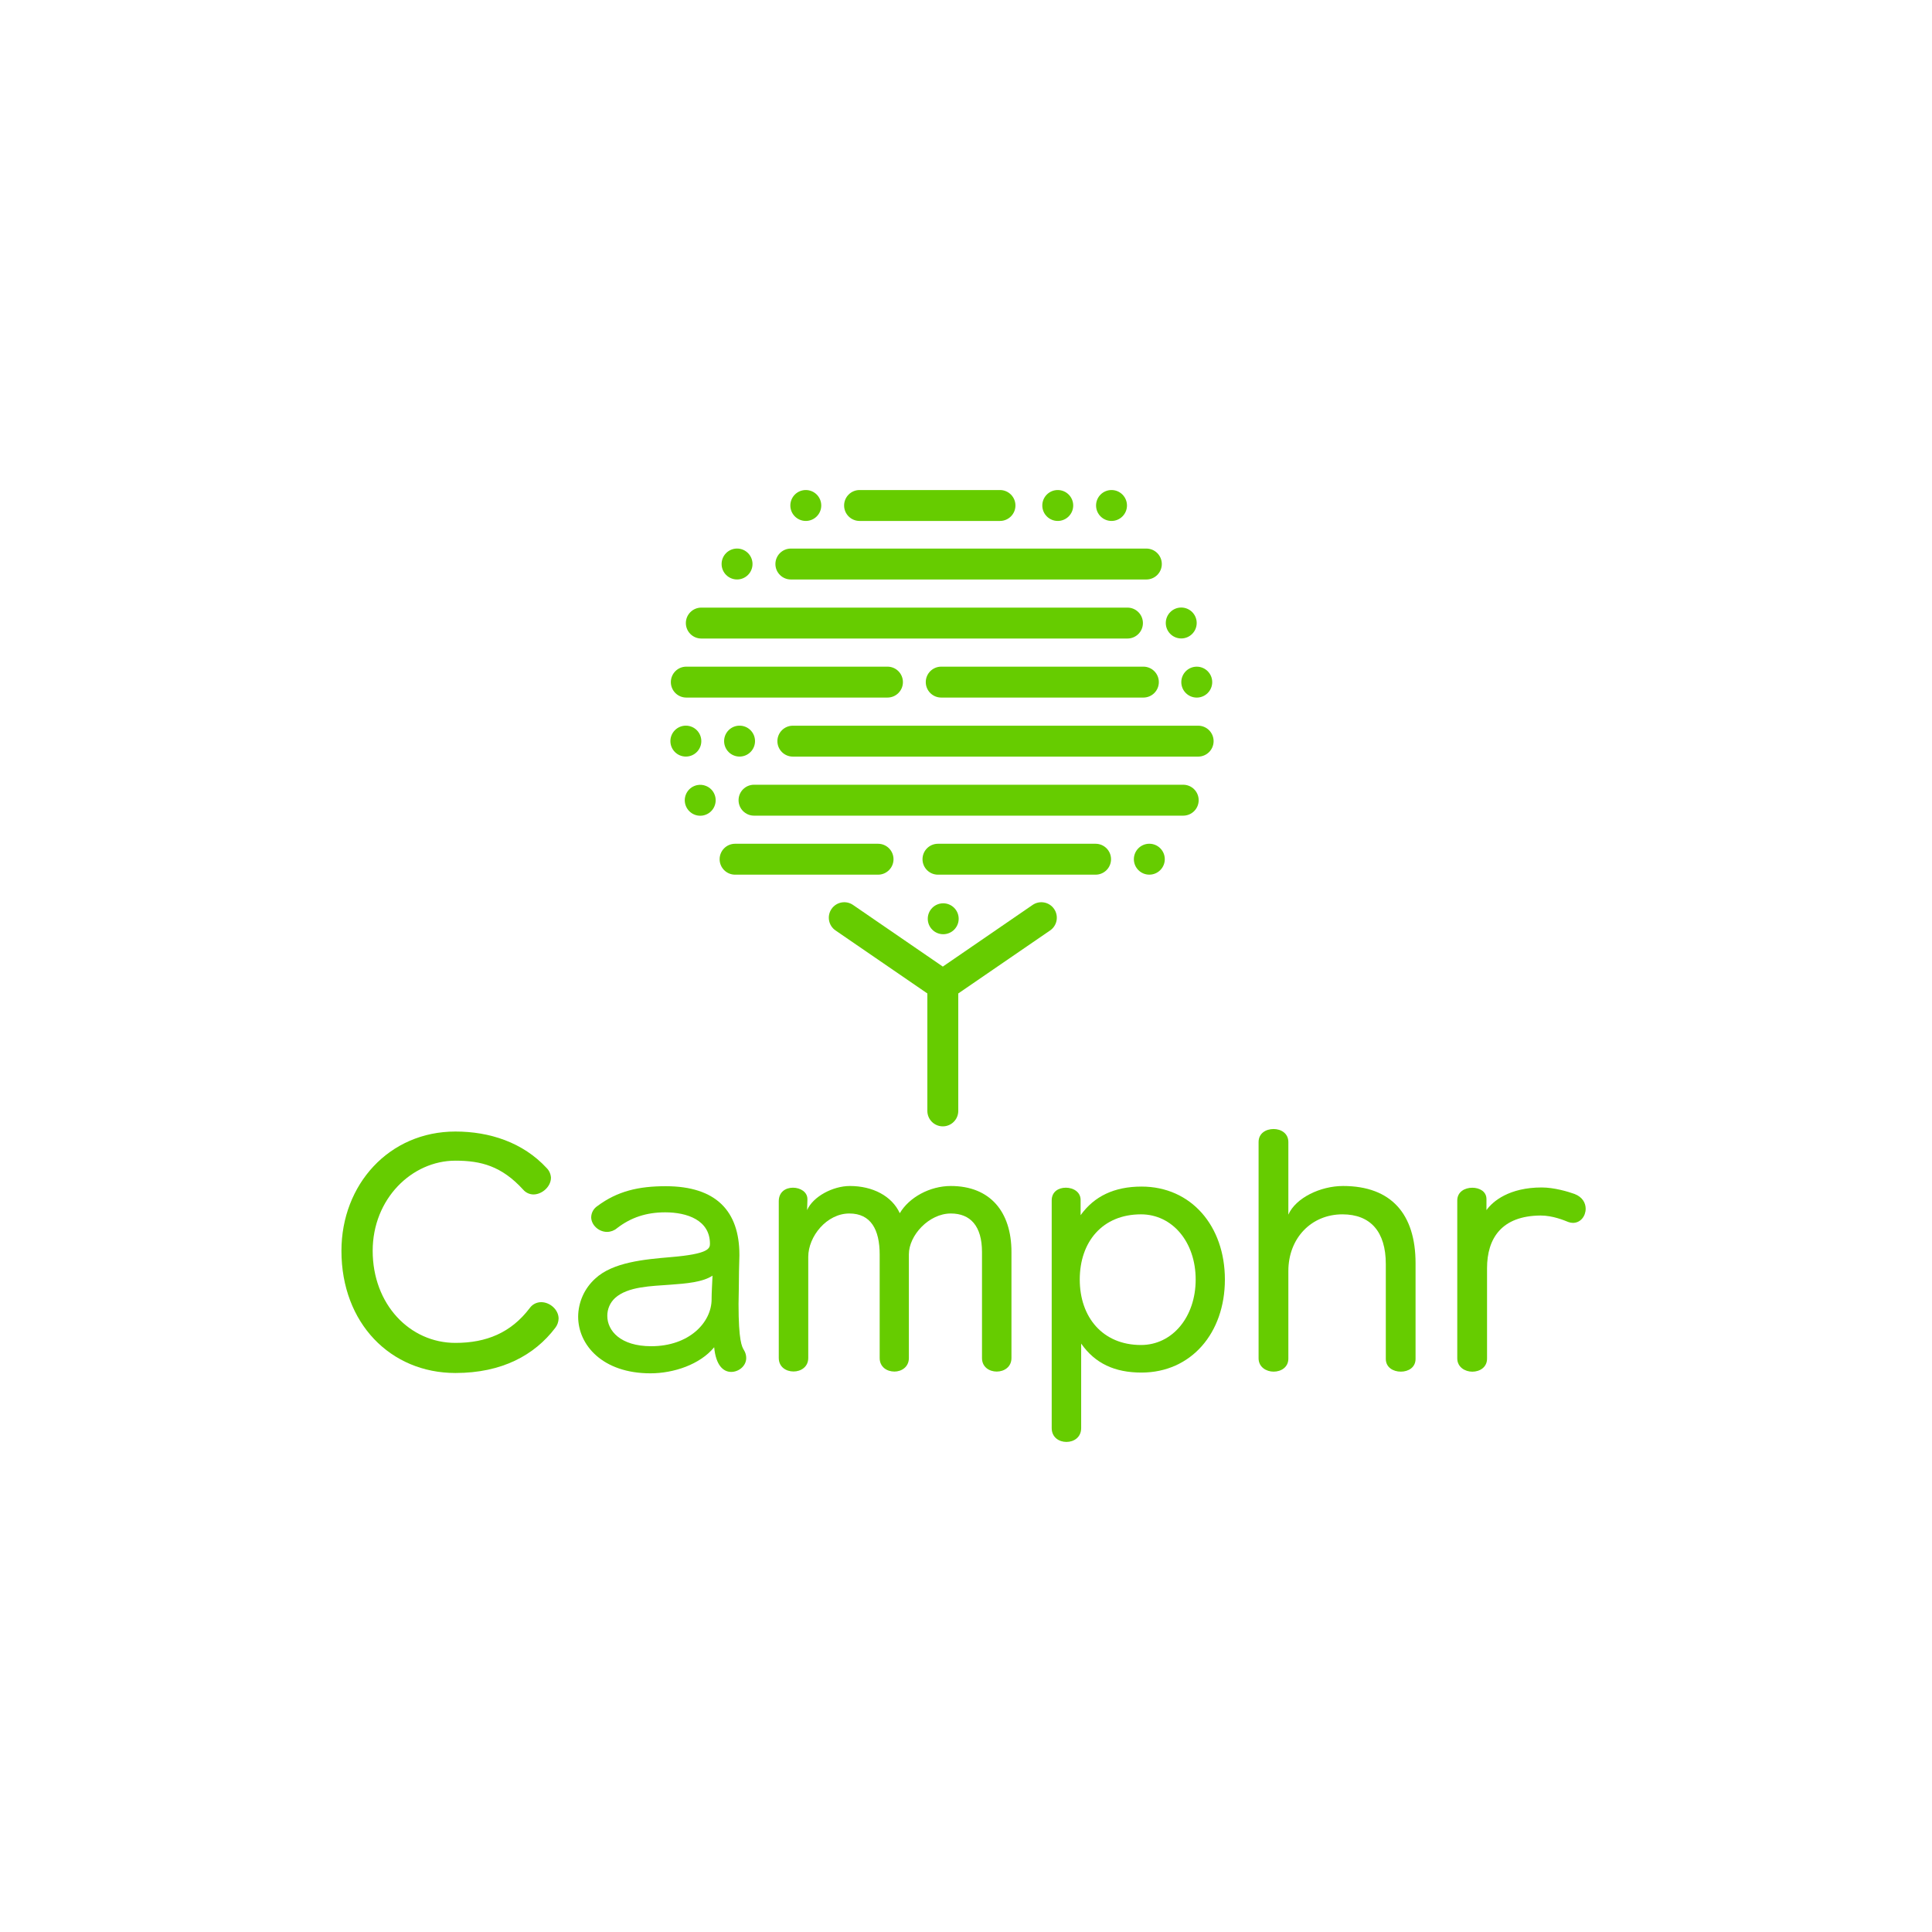
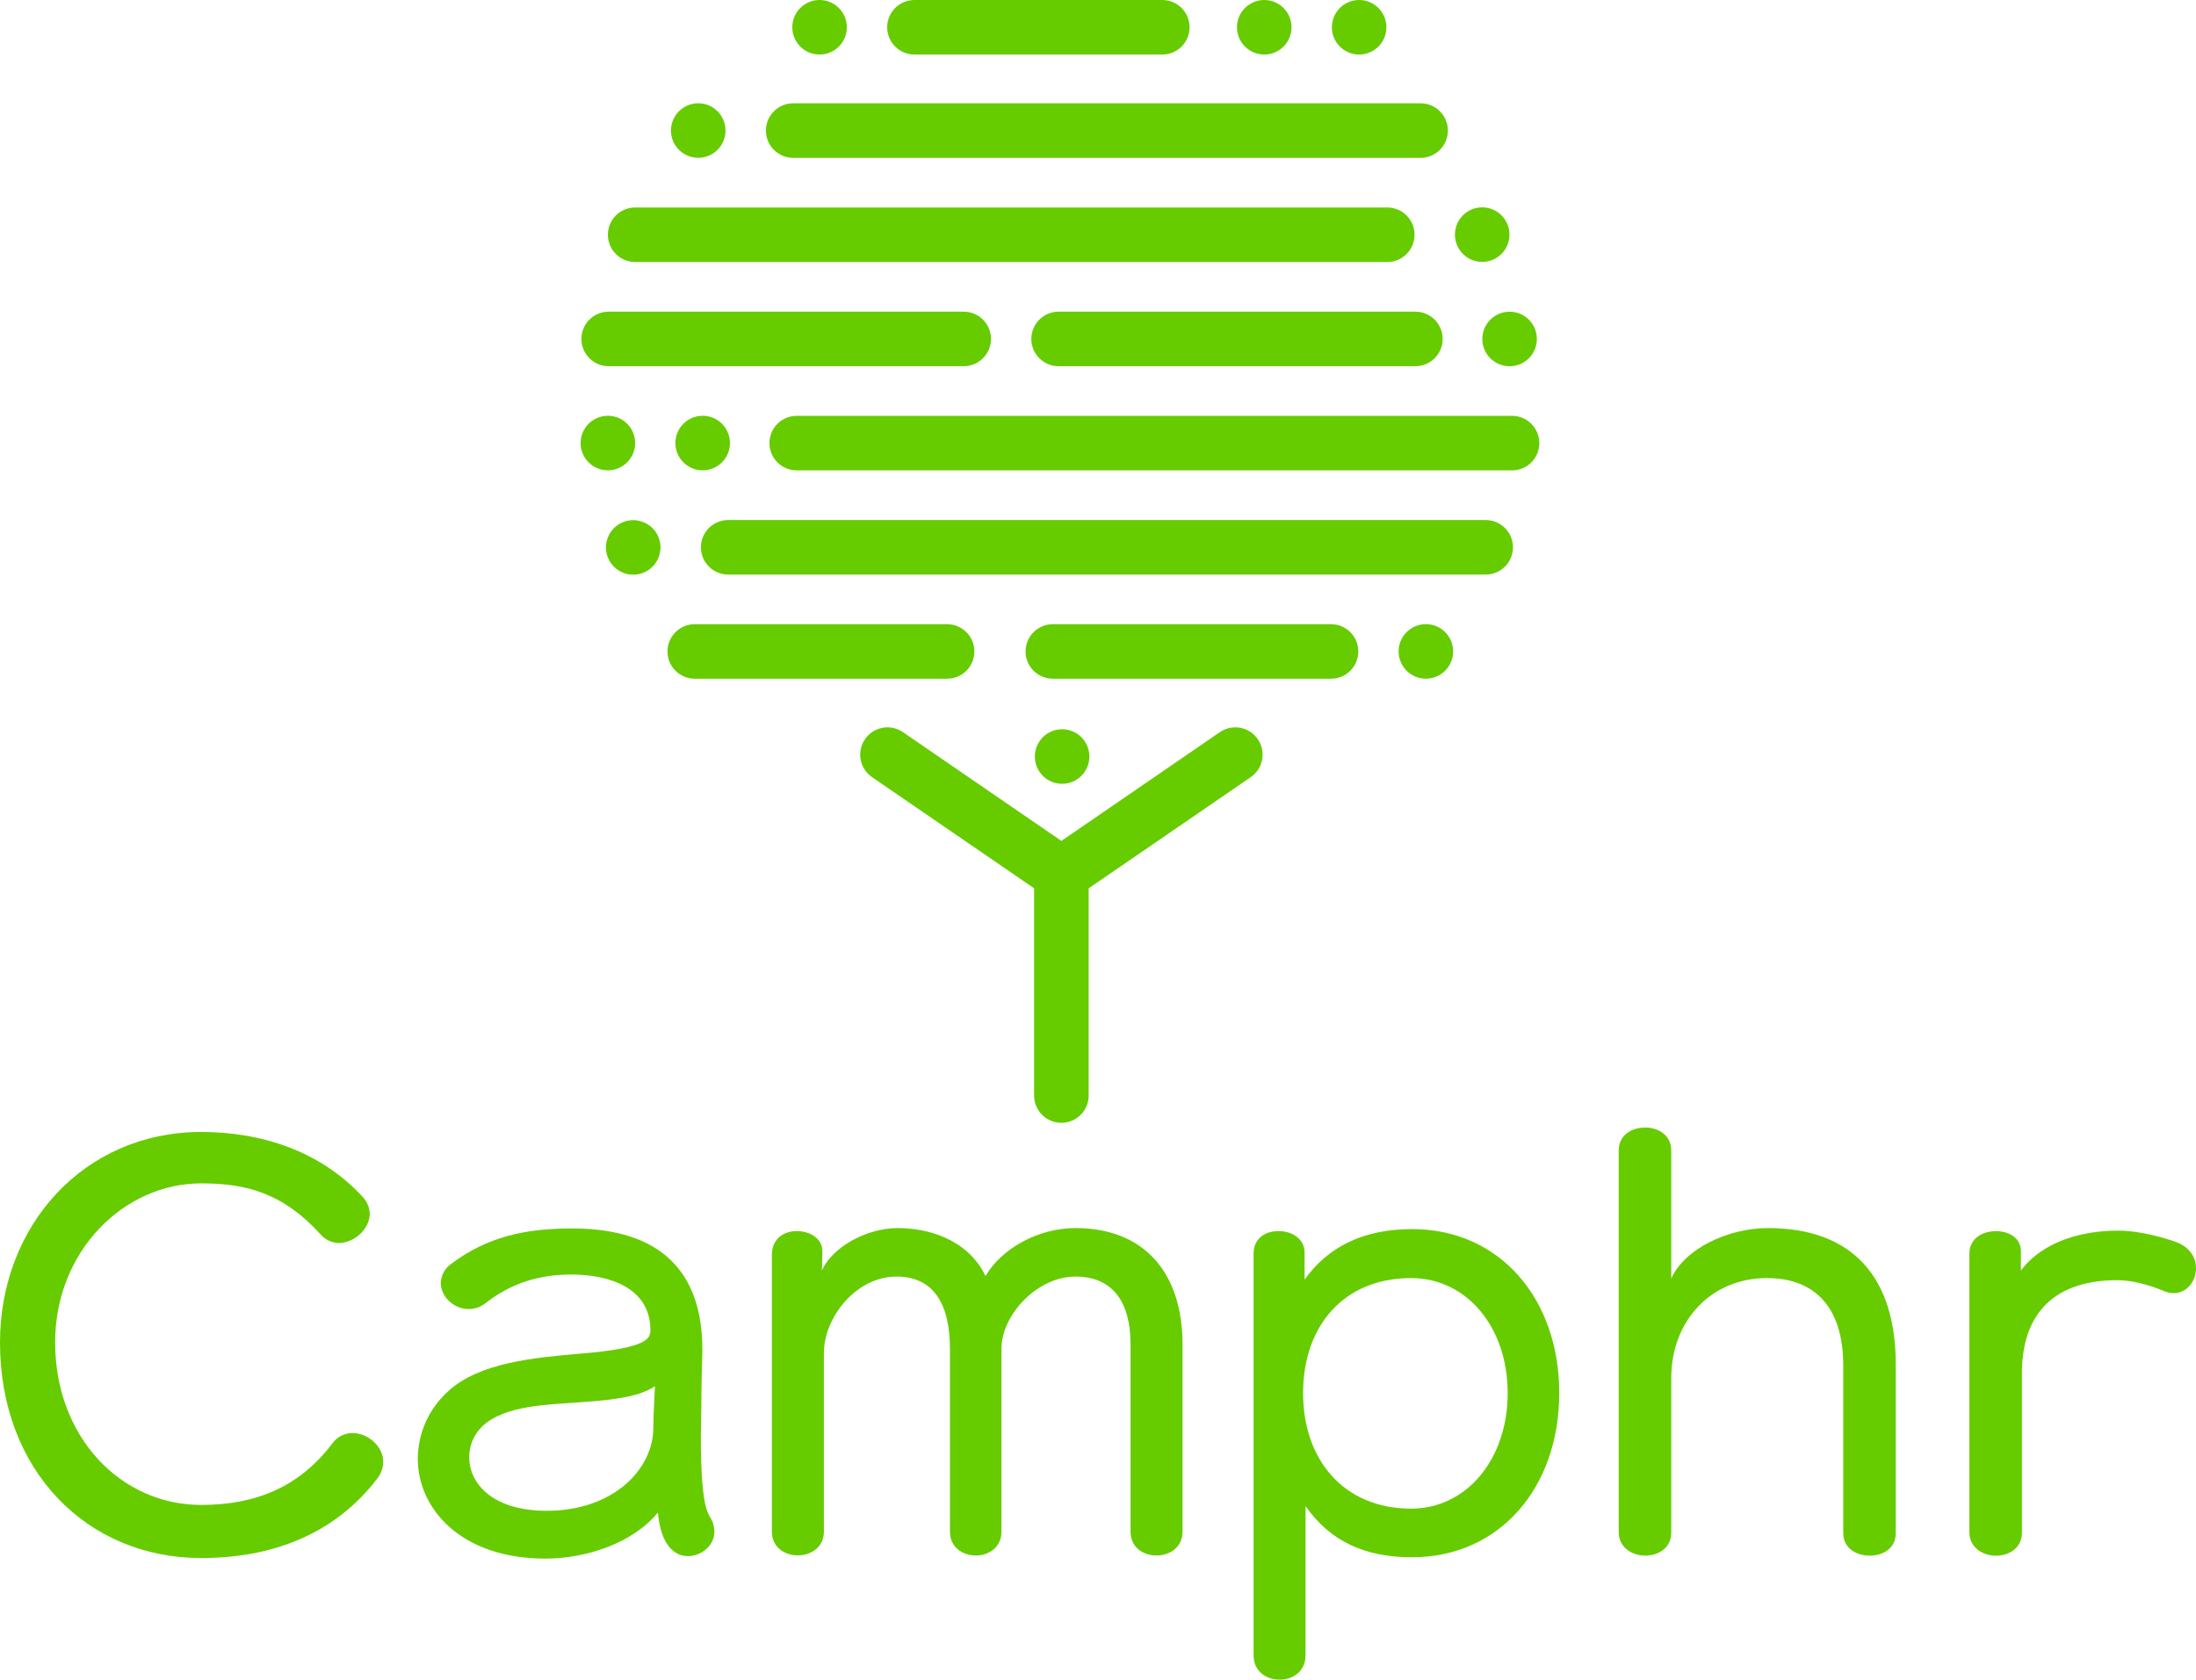
- <svg xmlns="http://www.w3.org/2000/svg" id="レイヤー_1" data-name="レイヤー 1" viewBox="0 0 1000 1000">
-   <defs>
-     <style>.cls-1{fill:#6c0;}</style>
+ <svg xmlns="http://www.w3.org/2000/svg" id="レイヤー_1" data-name="レイヤー 1" viewBox="0 0 644.01 492.7" version="1.1" width="644.01" height="492.7">
+   <defs id="defs115">
+     <style id="style113">.cls-1{fill:#6c0;}</style>
  </defs>
-   <path class="cls-1" d="M444.91,269.64h72.68a8,8,0,0,0,0-16H444.91a8,8,0,1,0,0,16Z" />
-   <path class="cls-1" d="M409.35,299.94h184a8,8,0,0,0,0-16h-184a8,8,0,0,0,0,16Z" />
-   <path class="cls-1" d="M363,330.5H583.57a8,8,0,0,0,0-16H363a8,8,0,0,0,0,16Z" />
-   <path class="cls-1" d="M591.81,361.06a8,8,0,0,0,0-16H487.18a8,8,0,0,0,0,16Z" />
-   <path class="cls-1" d="M355.23,361.06H459.35a8,8,0,0,0,0-16H355.23a8,8,0,0,0,0,16Z" />
-   <path class="cls-1" d="M628.16,383.62a8,8,0,0,0-8-8H410.38a8,8,0,0,0,0,16H620.16A8,8,0,0,0,628.16,383.62Z" />
-   <path class="cls-1" d="M620.43,414.18a8,8,0,0,0-8-8H390.28a8,8,0,0,0,0,16H612.43A8,8,0,0,0,620.43,414.18Z" />
-   <path class="cls-1" d="M575.07,444.73a8,8,0,0,0-8-8H485.49a8,8,0,0,0,0,16h81.58A8,8,0,0,0,575.07,444.73Z" />
-   <path class="cls-1" d="M380.48,452.73h74a8,8,0,0,0,0-16h-74a8,8,0,0,0,0,16Z" />
-   <path class="cls-1" d="M417.08,269.64h0a8,8,0,1,0-8-8A8,8,0,0,0,417.08,269.64Z" />
-   <path class="cls-1" d="M575.32,269.64h0a8,8,0,1,0-8-8A8,8,0,0,0,575.32,269.64Z" />
-   <path class="cls-1" d="M547.49,269.64h0a8,8,0,1,0-8-8A8,8,0,0,0,547.49,269.64Z" />
-   <path class="cls-1" d="M381.5,299.93h0a8,8,0,1,0-8-8A8,8,0,0,0,381.5,299.93Z" />
-   <path class="cls-1" d="M611.41,330.46a8,8,0,0,0,0-16h0a8,8,0,1,0,0,16Z" />
-   <path class="cls-1" d="M611.44,353.07a8,8,0,1,0,8-8h0A8,8,0,0,0,611.44,353.07Z" />
-   <path class="cls-1" d="M382.8,391.6h0a8,8,0,1,0-8-8A8,8,0,0,0,382.8,391.6Z" />
-   <path class="cls-1" d="M355,391.6h0a8,8,0,1,0-8-8A8,8,0,0,0,355,391.6Z" />
-   <path class="cls-1" d="M369.09,409.77a7.26,7.26,0,0,0-1-1.21,7.83,7.83,0,0,0-1.22-1,7.57,7.57,0,0,0-1.38-.73,7.87,7.87,0,0,0-4.62-.46,8.11,8.11,0,0,0-1.5.46,8.29,8.29,0,0,0-1.38.73,8.3,8.3,0,0,0-2.21,2.21,7.61,7.61,0,0,0-.73,1.38,7.41,7.41,0,0,0-.46,1.5,7.51,7.51,0,0,0-.16,1.56,8.06,8.06,0,0,0,2.35,5.66,7.26,7.26,0,0,0,1.21,1,8.34,8.34,0,0,0,1.38.74,8.94,8.94,0,0,0,1.5.46,8.24,8.24,0,0,0,1.56.15,8.35,8.35,0,0,0,1.57-.15,8.56,8.56,0,0,0,1.49-.46,7.61,7.61,0,0,0,1.38-.74,7.77,7.77,0,0,0,1.22-1,8.05,8.05,0,0,0,2.34-5.66,8.24,8.24,0,0,0-.15-1.56,8.94,8.94,0,0,0-.46-1.5A8.34,8.34,0,0,0,369.09,409.77Z" />
-   <path class="cls-1" d="M594.89,436.72a8,8,0,1,0,8,8,8,8,0,0,0-8-8Z" />
-   <path class="cls-1" d="M488.21,467.55a8,8,0,1,0,8,8,8,8,0,0,0-8-8Z" />
-   <path class="cls-1" d="M280.17,674a7.23,7.23,0,0,0-6,3.08c-9.69,12.76-22.45,18-38.44,18-23.62,0-42.83-19.95-42.83-47.67,0-26.85,20.24-46.65,42.83-46.65,13.2,0,23.91,2.78,35.06,15a7.15,7.15,0,0,0,5.28,2.49c4.55,0,9.1-4.1,9.1-8.65a7.61,7.61,0,0,0-2.2-5c-12.32-13.35-29.64-18.92-47.24-18.92-34.33,0-59,27.43-59,61.76,0,37.4,25.38,63.22,59,63.22,24.06,0,40.93-9.24,51.64-23.32a8.24,8.24,0,0,0,1.76-4.84C289.12,677.83,284.57,674,280.17,674Z" />
-   <path class="cls-1" d="M382.27,675c0-2.78.14-5.57.14-8.21,0-5.87.15-11.74.3-16.87v-.44c0-22.45-11.89-35.5-38.15-35.5-13.93,0-24.93,2.49-35.35,10.27A7.1,7.1,0,0,0,306,630c0,4,3.82,7.63,8.22,7.63a8,8,0,0,0,5.13-1.91c7.19-5.57,15.26-8.22,24.94-8.22,11.3,0,23.18,4,23.18,16.29,0,2.49-.88,5.28-20.25,6.89-13.78,1.18-30.07,2.64-39.16,11.15a26.82,26.82,0,0,0-8.81,19.66c0,14.67,12.62,29.34,37.41,29.34,12,0,25.67-4.55,33-13.5.88,9.54,4.84,12.77,8.8,12.77s7.78-3.09,7.78-7.19a7.69,7.69,0,0,0-1.18-4.11C384,697.05,382.27,694,382.27,675ZM368.33,672v.44c0,12.18-11.74,24.36-31.25,24.36-16,0-22.74-8.07-22.74-15.7a12.4,12.4,0,0,1,4-9.24c6.6-6,18.77-6.16,28.6-6.9,8.22-.58,16.87-1.32,21.86-4.69C368.62,664.92,368.33,668.88,368.33,672Z" />
-   <path class="cls-1" d="M492.14,613.87c-10.86,0-21.57,5.87-26.41,14.08-4.11-8.94-14.08-14.08-25.82-14.08-8.8,0-19.07,5.43-22.15,12.47,0-.29.15-3.81.15-5.13v-.59c0-3.67-3.67-5.87-7.48-5.87s-7.34,2.2-7.34,7v81.13c0,4.69,3.82,7,7.63,7s7.63-2.35,7.63-7V650.55c0-10.57,9.53-22.45,21.27-22.45,11.15,0,15.7,8.36,15.7,21.27v53.55c0,4.69,3.81,7,7.63,7,3.66,0,7.48-2.35,7.48-7V649.23c0-9.83,10.41-21.13,21.71-21.13,10.12,0,16.14,6.46,16.14,19.95v54.87c0,4.69,3.81,7,7.62,7s7.63-2.35,7.63-7V648.05C523.53,627.07,512.38,613.87,492.14,613.87Z" />
-   <path class="cls-1" d="M590.86,614.17c-14.08,0-24.5,5-31.54,14.81v-7.92c0-4.11-3.81-6.31-7.63-6.31s-7.33,2.06-7.33,6.6v117.8c0,4.84,3.81,7.19,7.63,7.19s7.62-2.35,7.62-7.19V695.44c7.19,10.26,17.31,15,31.25,15C616.53,710.4,634,690,634,662.28S616.53,614.17,590.86,614.17Zm-.29,82c-19.81,0-31.69-14.38-31.69-33.89s11.74-33.74,31.69-33.74c16.28,0,28.31,14.38,28.31,33.74S606.85,696.17,590.57,696.17Z" />
-   <path class="cls-1" d="M695.16,613.87c-11.74,0-24.5,6.16-28.31,14.82V591.13c0-4.54-3.82-6.75-7.63-6.75-4,0-7.78,2.21-7.78,6.75V703.06c0,4.55,4,6.9,7.78,6.9s7.63-2.2,7.63-6.75V657.88c0-17,11.88-29.34,28-29.34,14.52,0,22.44,9,22.44,25.67v49.15c0,4.4,3.81,6.6,7.77,6.6s7.63-2.2,7.63-6.6V653.92C732.71,628.39,720.1,613.87,695.16,613.87Z" />
-   <path class="cls-1" d="M815,618c-3.22-1.17-10.56-3.37-17-3.37-16.87,0-25.38,7.18-28.61,11.73v-5.72c0-4-3.67-5.87-7.33-5.87-3.82,0-7.78,2.06-7.78,6.6v81.71c0,4.55,4,6.9,7.78,6.9s7.63-2.2,7.63-6.75v-46.8c0-15.4,7.48-27.14,27.72-27.28,6.31,0,12.18,2.49,14.38,3.37a7.1,7.1,0,0,0,2.34.44c4,0,6.61-3.52,6.61-7.33C820.73,622.67,819.11,619.59,815,618Z" />
-   <path class="cls-1" d="M545.6,470.47a8,8,0,0,0-11.13-2.07L488,500.3l-46.47-31.9a8,8,0,0,0-9.06,13.2L480,514.21V575a8,8,0,0,0,16,0V514.21l47.53-32.61A8,8,0,0,0,545.6,470.47Z" />
+   <path class="cls-1" d="m 268.18,16 h 72.68 a 8,8 0 0 0 0,-16 h -72.68 a 8,8 0 1 0 0,16 z" id="path119" style="fill:#66cc00" />
+   <path class="cls-1" d="m 232.62,46.3 h 184 a 8,8 0 0 0 0,-16 h -184 a 8,8 0 0 0 0,16 z" id="path121" style="fill:#66cc00" />
+   <path class="cls-1" d="m 186.27,76.86 h 220.57 a 8,8 0 0 0 0,-16 H 186.27 a 8,8 0 0 0 0,16 z" id="path123" style="fill:#66cc00" />
+   <path class="cls-1" d="m 415.08,107.42 a 8,8 0 0 0 0,-16 H 310.45 a 8,8 0 0 0 0,16 z" id="path125" style="fill:#66cc00" />
+   <path class="cls-1" d="m 178.5,107.42 h 104.12 a 8,8 0 0 0 0,-16 H 178.5 a 8,8 0 0 0 0,16 z" id="path127" style="fill:#66cc00" />
+   <path class="cls-1" d="m 451.43,129.98 a 8,8 0 0 0 -8,-8 H 233.65 a 8,8 0 0 0 0,16 h 209.78 a 8,8 0 0 0 8,-8 z" id="path129" style="fill:#66cc00" />
+   <path class="cls-1" d="m 443.7,160.54 a 8,8 0 0 0 -8,-8 H 213.55 a 8,8 0 0 0 0,16 H 435.7 a 8,8 0 0 0 8,-8 z" id="path131" style="fill:#66cc00" />
+   <path class="cls-1" d="m 398.34,191.09 a 8,8 0 0 0 -8,-8 h -81.58 a 8,8 0 0 0 0,16 h 81.58 a 8,8 0 0 0 8,-8 z" id="path133" style="fill:#66cc00" />
+   <path class="cls-1" d="m 203.75,199.09 h 74 a 8,8 0 0 0 0,-16 h -74 a 8,8 0 0 0 0,16 z" id="path135" style="fill:#66cc00" />
+   <path class="cls-1" d="m 240.35,16 v 0 a 8,8 0 1 0 -8,-8 8,8 0 0 0 8,8 z" id="path137" style="fill:#66cc00" />
+   <path class="cls-1" d="m 398.59,16 v 0 a 8,8 0 1 0 -8,-8 8,8 0 0 0 8,8 z" id="path139" style="fill:#66cc00" />
+   <path class="cls-1" d="m 370.76,16 v 0 a 8,8 0 1 0 -8,-8 8,8 0 0 0 8,8 z" id="path141" style="fill:#66cc00" />
+   <path class="cls-1" d="m 204.77,46.29 v 0 a 8,8 0 1 0 -8,-8 8,8 0 0 0 8,8 z" id="path143" style="fill:#66cc00" />
+   <path class="cls-1" d="m 434.68,76.82 a 8,8 0 0 0 0,-16 v 0 a 8,8 0 1 0 0,16 z" id="path145" style="fill:#66cc00" />
+   <path class="cls-1" d="m 434.71,99.43 a 8,8 0 1 0 8,-8 v 0 a 8,8 0 0 0 -8,8 z" id="path147" style="fill:#66cc00" />
+   <path class="cls-1" d="m 206.07,137.96 v 0 a 8,8 0 1 0 -8,-8 8,8 0 0 0 8,8 z" id="path149" style="fill:#66cc00" />
+   <path class="cls-1" d="m 178.27,137.96 v 0 a 8,8 0 1 0 -8,-8 8,8 0 0 0 8,8 z" id="path151" style="fill:#66cc00" />
+   <path class="cls-1" d="m 192.36,156.13 a 7.26,7.26 0 0 0 -1,-1.21 7.83,7.83 0 0 0 -1.22,-1 7.57,7.57 0 0 0 -1.38,-0.73 7.87,7.87 0 0 0 -4.62,-0.46 8.11,8.11 0 0 0 -1.5,0.46 8.29,8.29 0 0 0 -1.38,0.73 8.3,8.3 0 0 0 -2.21,2.21 7.61,7.61 0 0 0 -0.73,1.38 7.41,7.41 0 0 0 -0.46,1.5 7.51,7.51 0 0 0 -0.16,1.56 8.06,8.06 0 0 0 2.35,5.66 7.26,7.26 0 0 0 1.21,1 8.34,8.34 0 0 0 1.38,0.74 8.94,8.94 0 0 0 1.5,0.46 8.24,8.24 0 0 0 1.56,0.15 8.35,8.35 0 0 0 1.57,-0.15 8.56,8.56 0 0 0 1.49,-0.46 7.61,7.61 0 0 0 1.38,-0.74 7.77,7.77 0 0 0 1.22,-1 8.05,8.05 0 0 0 2.34,-5.66 8.24,8.24 0 0 0 -0.15,-1.56 8.94,8.94 0 0 0 -0.46,-1.5 8.34,8.34 0 0 0 -0.73,-1.38 z" id="path153" style="fill:#66cc00" />
+   <path class="cls-1" d="m 418.16,183.08 a 8,8 0 1 0 8,8 8,8 0 0 0 -8,-8 z" id="path155" style="fill:#66cc00" />
+   <path class="cls-1" d="m 311.48,213.91 a 8,8 0 1 0 8,8 8,8 0 0 0 -8,-8 z" id="path157" style="fill:#66cc00" />
+   <path class="cls-1" d="m 103.44,420.36 a 7.23,7.23 0 0 0 -6,3.08 c -9.69,12.76 -22.45,18 -38.44,18 -23.62,0 -42.83,-19.95 -42.83,-47.67 0,-26.85 20.24,-46.65 42.83,-46.65 13.2,0 23.91,2.78 35.06,15 a 7.15,7.15 0 0 0 5.28,2.49 c 4.55,0 9.1,-4.1 9.1,-8.65 a 7.61,7.61 0 0 0 -2.2,-5 C 93.92,337.61 76.6,332.04 59,332.04 c -34.33,0 -59,27.43 -59,61.76 0,37.4 25.38,63.22 59,63.22 24.06,0 40.93,-9.24 51.64,-23.32 a 8.24,8.24 0 0 0 1.76,-4.84 c -0.01,-4.67 -4.56,-8.5 -8.96,-8.5 z" id="path159" style="fill:#66cc00" />
+   <path class="cls-1" d="m 205.54,421.36 c 0,-2.78 0.14,-5.57 0.14,-8.21 0,-5.87 0.15,-11.74 0.3,-16.87 v -0.44 c 0,-22.45 -11.89,-35.5 -38.15,-35.5 -13.93,0 -24.93,2.49 -35.35,10.27 a 7.1,7.1 0 0 0 -3.21,5.75 c 0,4 3.82,7.63 8.22,7.63 a 8,8 0 0 0 5.13,-1.91 c 7.19,-5.57 15.26,-8.22 24.94,-8.22 11.3,0 23.18,4 23.18,16.29 0,2.49 -0.88,5.28 -20.25,6.89 -13.78,1.18 -30.07,2.64 -39.16,11.15 a 26.82,26.82 0 0 0 -8.81,19.66 c 0,14.67 12.62,29.34 37.41,29.34 12,0 25.67,-4.55 33,-13.5 0.88,9.54 4.84,12.77 8.8,12.77 3.96,0 7.78,-3.09 7.78,-7.19 a 7.69,7.69 0 0 0 -1.18,-4.11 c -1.06,-1.75 -2.79,-4.8 -2.79,-23.8 z m -13.94,-3 v 0.44 c 0,12.18 -11.74,24.36 -31.25,24.36 -16,0 -22.74,-8.07 -22.74,-15.7 a 12.4,12.4 0 0 1 4,-9.24 c 6.6,-6 18.77,-6.16 28.6,-6.9 8.22,-0.58 16.87,-1.32 21.86,-4.69 -0.18,4.65 -0.47,8.61 -0.47,11.73 z" id="path161" style="fill:#66cc00" />
+   <path class="cls-1" d="m 315.41,360.23 c -10.86,0 -21.57,5.87 -26.41,14.08 -4.11,-8.94 -14.08,-14.08 -25.82,-14.08 -8.8,0 -19.07,5.43 -22.15,12.47 0,-0.29 0.15,-3.81 0.15,-5.13 v -0.59 c 0,-3.67 -3.67,-5.87 -7.48,-5.87 -3.81,0 -7.34,2.2 -7.34,7 v 81.13 c 0,4.69 3.82,7 7.63,7 3.81,0 7.63,-2.35 7.63,-7 v -52.33 c 0,-10.57 9.53,-22.45 21.27,-22.45 11.15,0 15.7,8.36 15.7,21.27 v 53.55 c 0,4.69 3.81,7 7.63,7 3.66,0 7.48,-2.35 7.48,-7 v -53.69 c 0,-9.83 10.41,-21.13 21.71,-21.13 10.12,0 16.14,6.46 16.14,19.95 v 54.87 c 0,4.69 3.81,7 7.62,7 3.81,0 7.63,-2.35 7.63,-7 v -54.87 c 0,-20.98 -11.15,-34.18 -31.39,-34.18 z" id="path163" style="fill:#66cc00" />
+   <path class="cls-1" d="m 414.13,360.53 c -14.08,0 -24.5,5 -31.54,14.81 v -7.92 c 0,-4.11 -3.81,-6.31 -7.63,-6.31 -3.82,0 -7.33,2.06 -7.33,6.6 v 117.8 c 0,4.84 3.81,7.19 7.63,7.19 3.82,0 7.62,-2.35 7.62,-7.19 V 441.8 c 7.19,10.26 17.31,15 31.25,15 25.67,-0.04 43.14,-20.44 43.14,-48.16 0,-27.72 -17.47,-48.11 -43.14,-48.11 z m -0.29,82 c -19.81,0 -31.69,-14.38 -31.69,-33.89 0,-19.51 11.74,-33.74 31.69,-33.74 16.28,0 28.31,14.38 28.31,33.74 0,19.36 -12.03,33.89 -28.31,33.89 z" id="path165" style="fill:#66cc00" />
+   <path class="cls-1" d="m 518.43,360.23 c -11.74,0 -24.5,6.16 -28.31,14.82 v -37.56 c 0,-4.54 -3.82,-6.75 -7.63,-6.75 -4,0 -7.78,2.21 -7.78,6.75 v 111.93 c 0,4.55 4,6.9 7.78,6.9 3.78,0 7.63,-2.2 7.63,-6.75 v -45.33 c 0,-17 11.88,-29.34 28,-29.34 14.52,0 22.44,9 22.44,25.67 v 49.15 c 0,4.4 3.81,6.6 7.77,6.6 3.96,0 7.63,-2.2 7.63,-6.6 v -49.44 c 0.02,-25.53 -12.59,-40.05 -37.53,-40.05 z" id="path167" style="fill:#66cc00" />
+   <path class="cls-1" d="m 638.27,364.36 c -3.22,-1.17 -10.56,-3.37 -17,-3.37 -16.87,0 -25.38,7.18 -28.61,11.73 V 367 c 0,-4 -3.67,-5.87 -7.33,-5.87 -3.82,0 -7.78,2.06 -7.78,6.6 v 81.71 c 0,4.55 4,6.9 7.78,6.9 3.78,0 7.63,-2.2 7.63,-6.75 v -46.8 c 0,-15.4 7.48,-27.14 27.72,-27.28 6.31,0 12.18,2.49 14.38,3.37 a 7.1,7.1 0 0 0 2.34,0.44 c 4,0 6.61,-3.52 6.61,-7.33 -0.01,-2.96 -1.63,-6.04 -5.74,-7.63 z" id="path169" style="fill:#66cc00" />
+   <path class="cls-1" d="m 368.87,216.83 a 8,8 0 0 0 -11.13,-2.07 l -46.47,31.9 -46.47,-31.9 a 8.005,8.005 0 0 0 -9.06,13.2 l 47.53,32.61 v 60.79 a 8,8 0 0 0 16,0 v -60.79 l 47.53,-32.61 a 8,8 0 0 0 2.07,-11.13 z" id="path171" style="fill:#66cc00" />
</svg>
